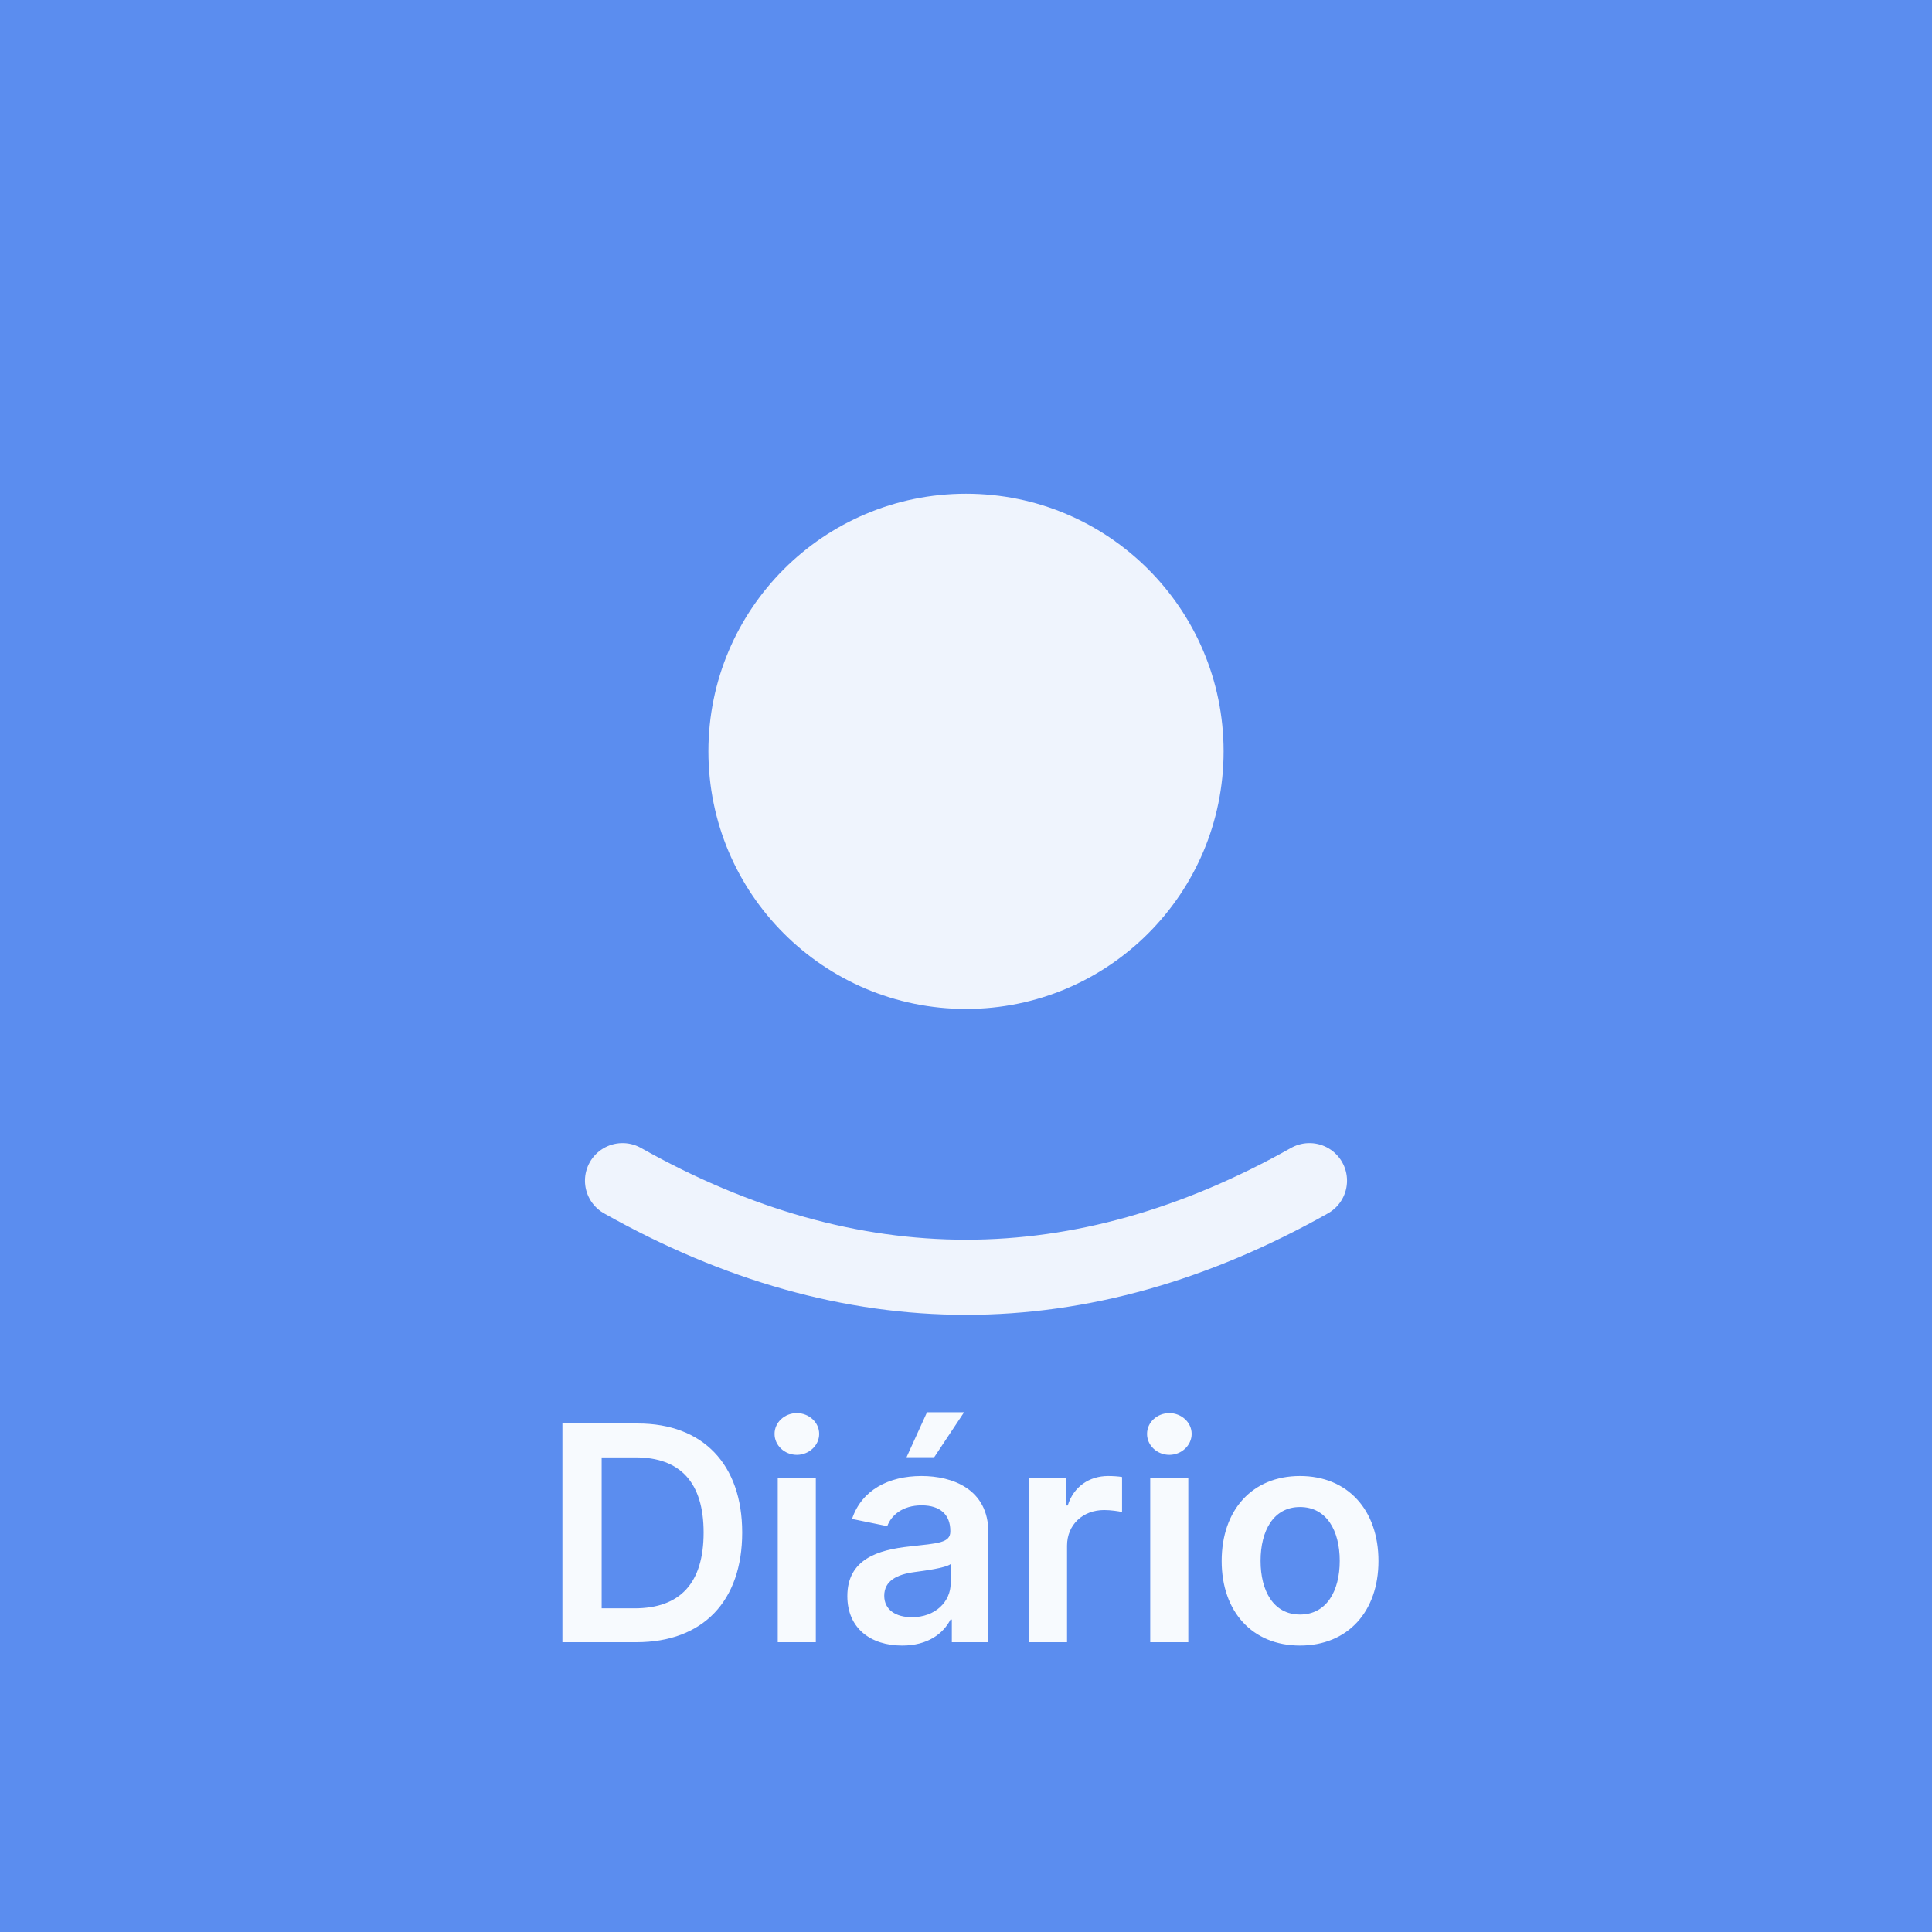
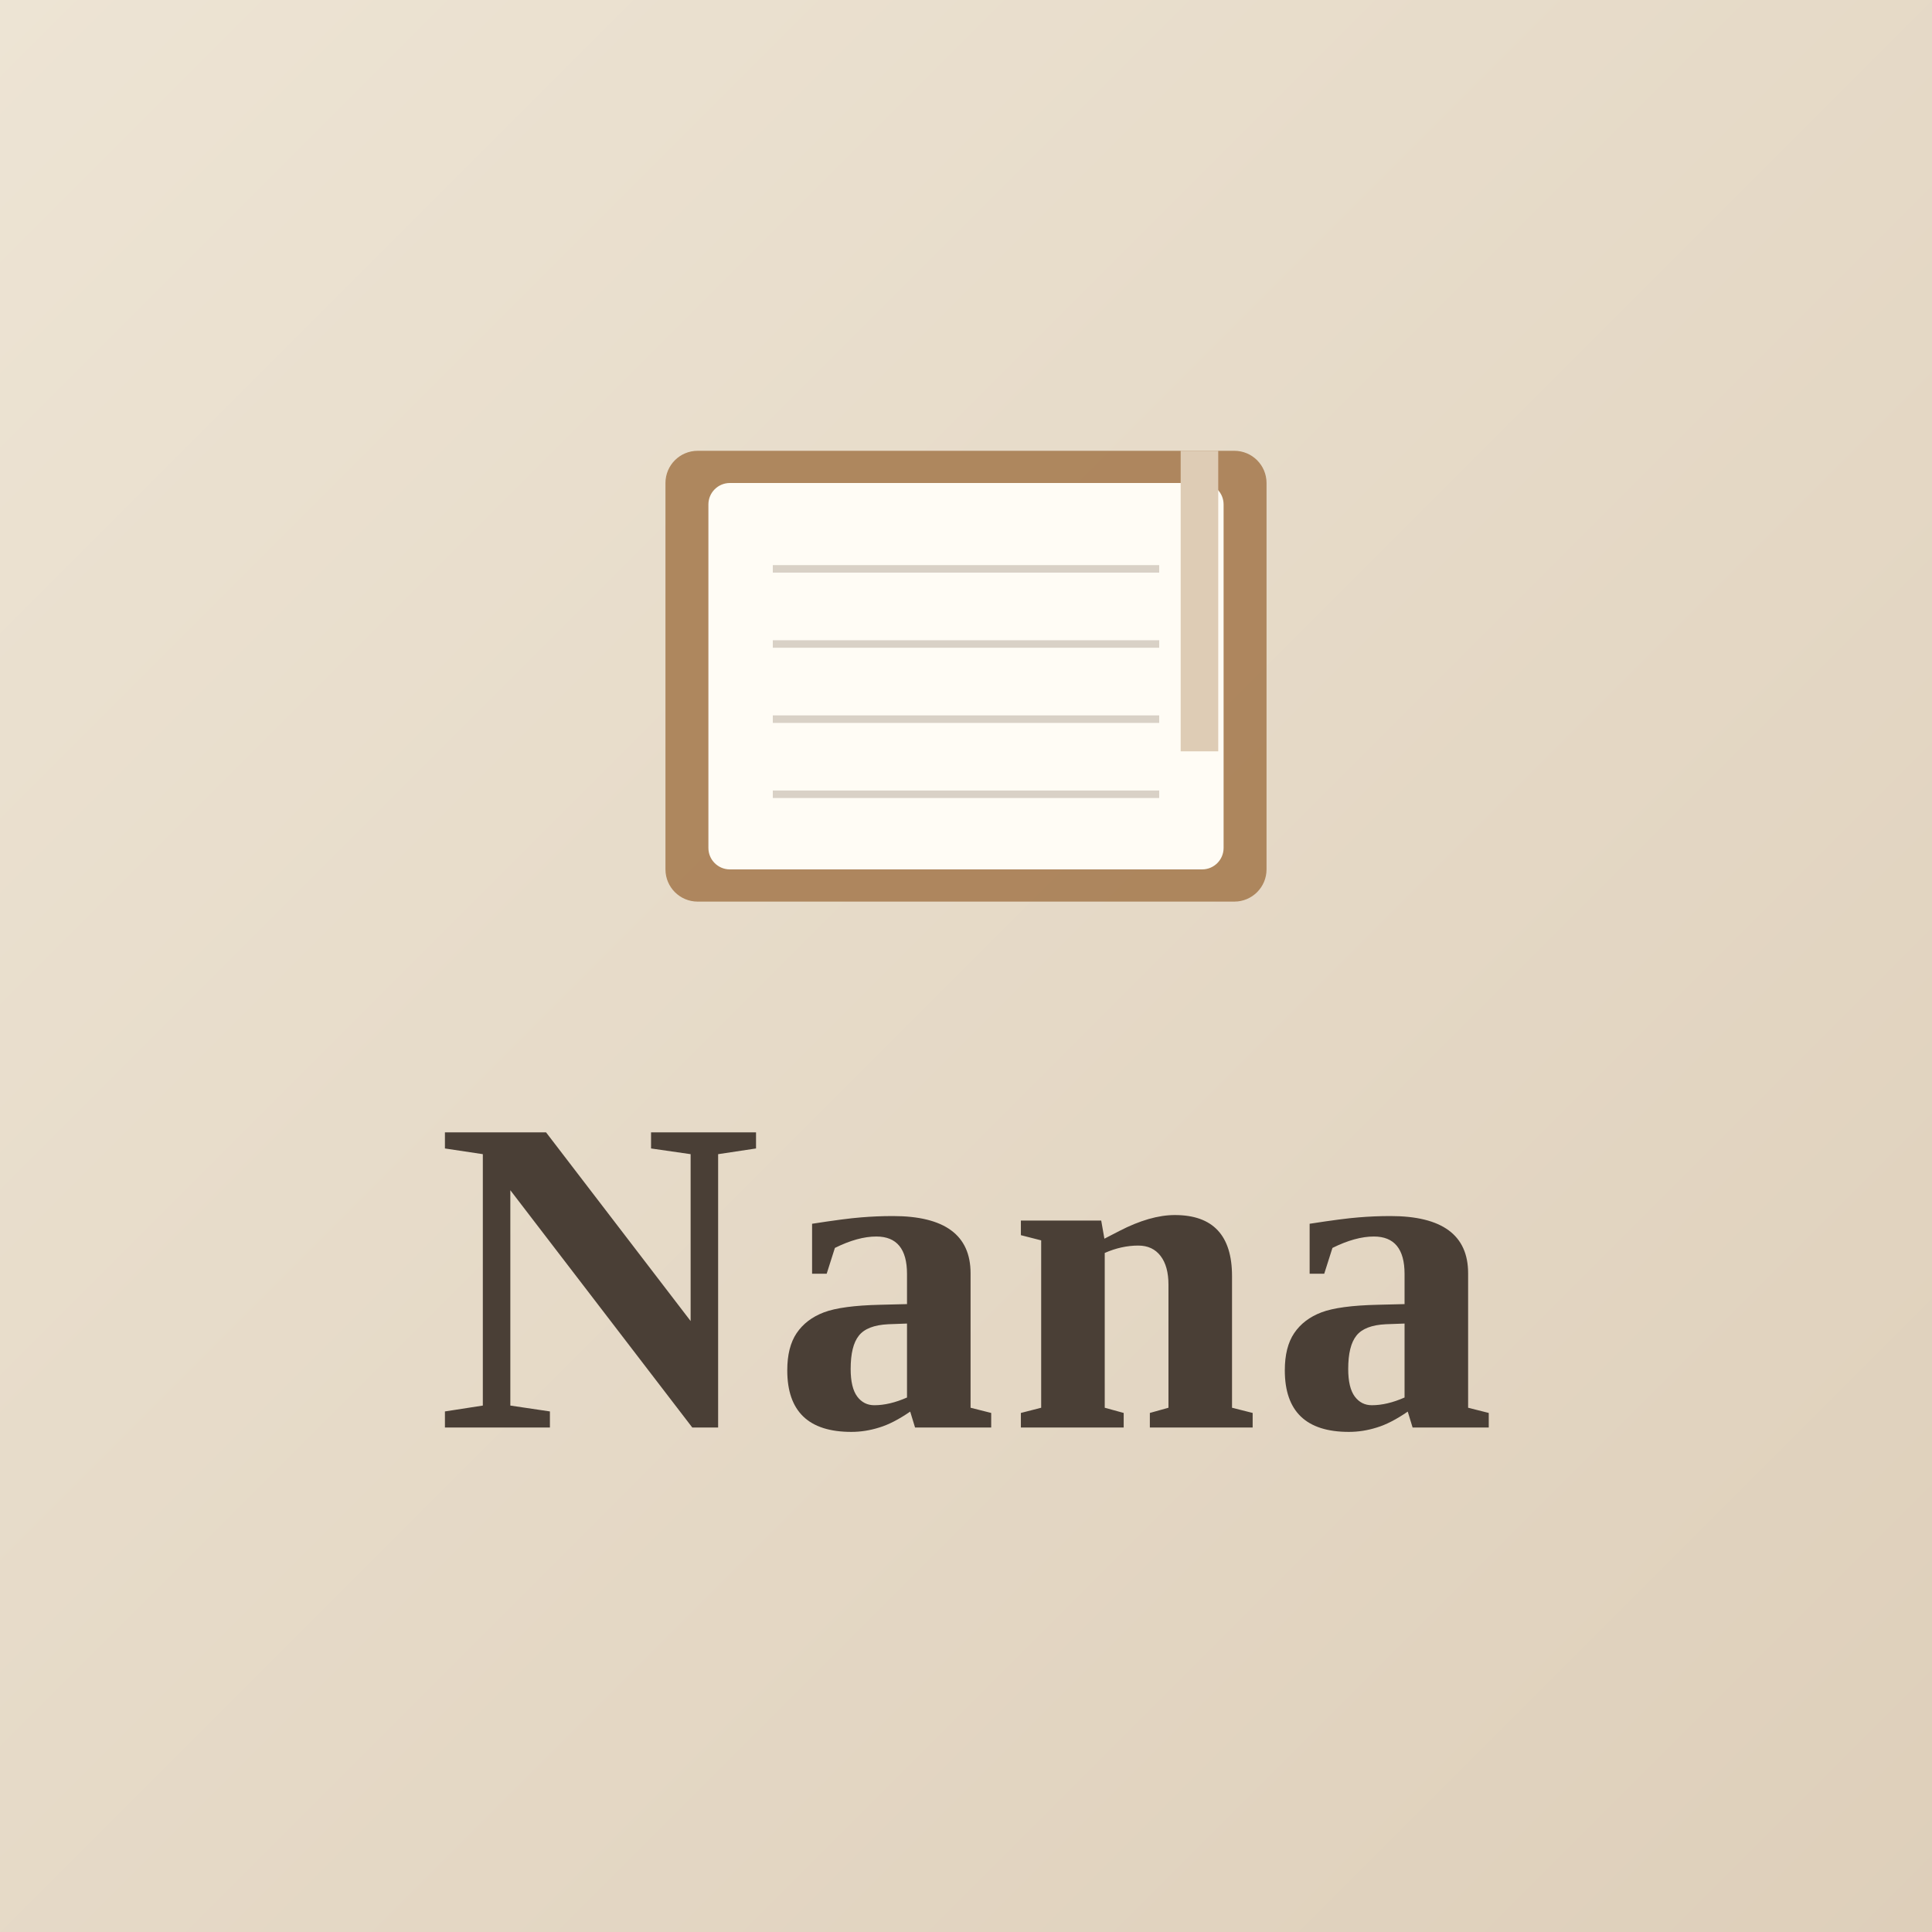
- <svg xmlns="http://www.w3.org/2000/svg" width="180" height="180" viewBox="0 0 180 180">
-   <rect width="180" height="180" fill="#5B8DEF" />
-   <circle cx="90" cy="70" r="24" fill="white" opacity="0.9" />
-   <path d="M58 110 Q90 128, 122 110" stroke="white" stroke-width="7" fill="none" stroke-linecap="round" opacity="0.9" />
-   <text x="90" y="153" text-anchor="middle" fill="white" font-family="system-ui, -apple-system, sans-serif" font-size="28" font-weight="600" opacity="0.95">Diário</text>
+ <svg xmlns="http://www.w3.org/2000/svg" viewBox="0 0 180 180">
+   <defs>
+     <linearGradient id="warmBeigeGradientApple" x1="0%" y1="0%" x2="100%" y2="100%">
+       <stop offset="0%" style="stop-color:hsl(40 40% 88%);stop-opacity:1" />
+       <stop offset="100%" style="stop-color:hsl(35 35% 80%);stop-opacity:1" />
+     </linearGradient>
+   </defs>
+   <rect width="180" height="180" fill="url(#warmBeigeGradientApple)" />
+   <g transform="translate(90, 63)">
+     <rect x="-28" y="-21" width="56" height="42" rx="3" fill="hsl(30 34% 49%)" opacity="0.9" />
+     <rect x="-24" y="-18" width="48" height="36" rx="2" fill="hsl(42 100% 98%)" />
+     <line x1="-18" y1="-10" x2="18" y2="-10" stroke="hsl(32 18% 42%)" stroke-width="0.7" opacity="0.3" />
+     <line x1="-18" y1="-3" x2="18" y2="-3" stroke="hsl(32 18% 42%)" stroke-width="0.7" opacity="0.3" />
+     <line x1="-18" y1="4" x2="18" y2="4" stroke="hsl(32 18% 42%)" stroke-width="0.7" opacity="0.3" />
+     <line x1="-18" y1="11" x2="18" y2="11" stroke="hsl(32 18% 42%)" stroke-width="0.7" opacity="0.3" />
+     <rect x="20" y="-21" width="3.5" height="28" fill="hsl(33 39% 79%)" />
+   </g>
+   <text x="90" y="133" font-size="42" font-weight="700" text-anchor="middle" font-family="Georgia, 'Times New Roman', serif" fill="hsl(28 16% 25%)" letter-spacing="1">Nana</text>
</svg>
